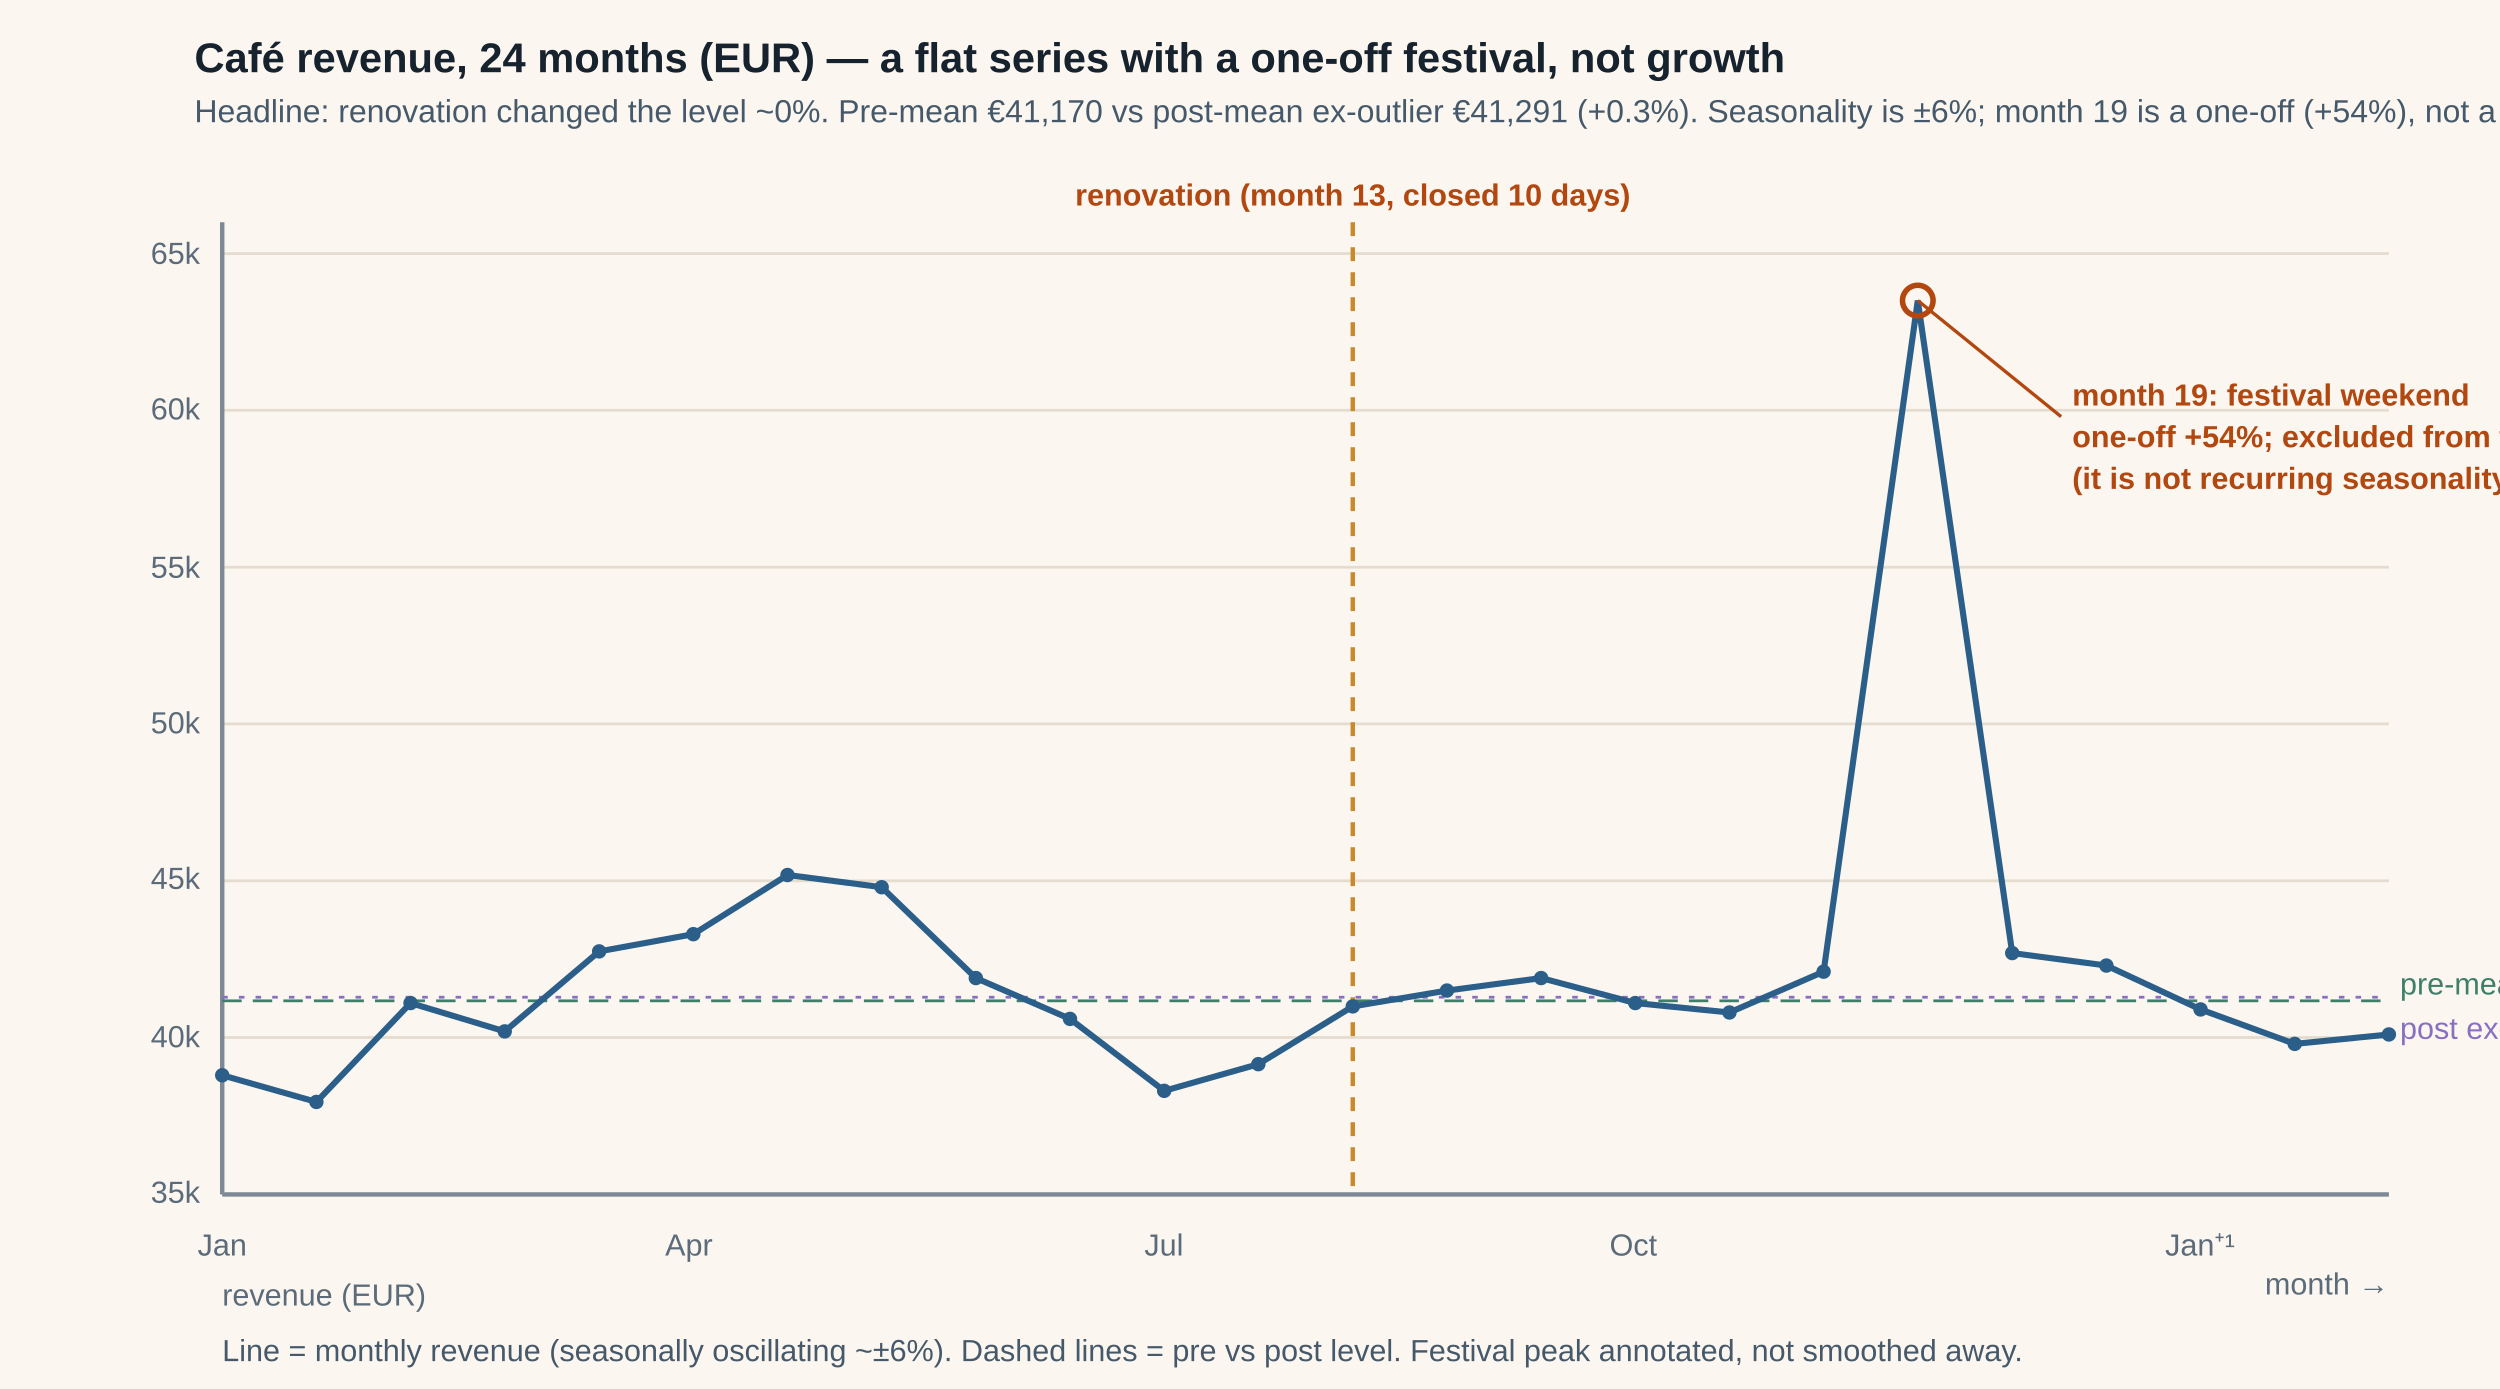
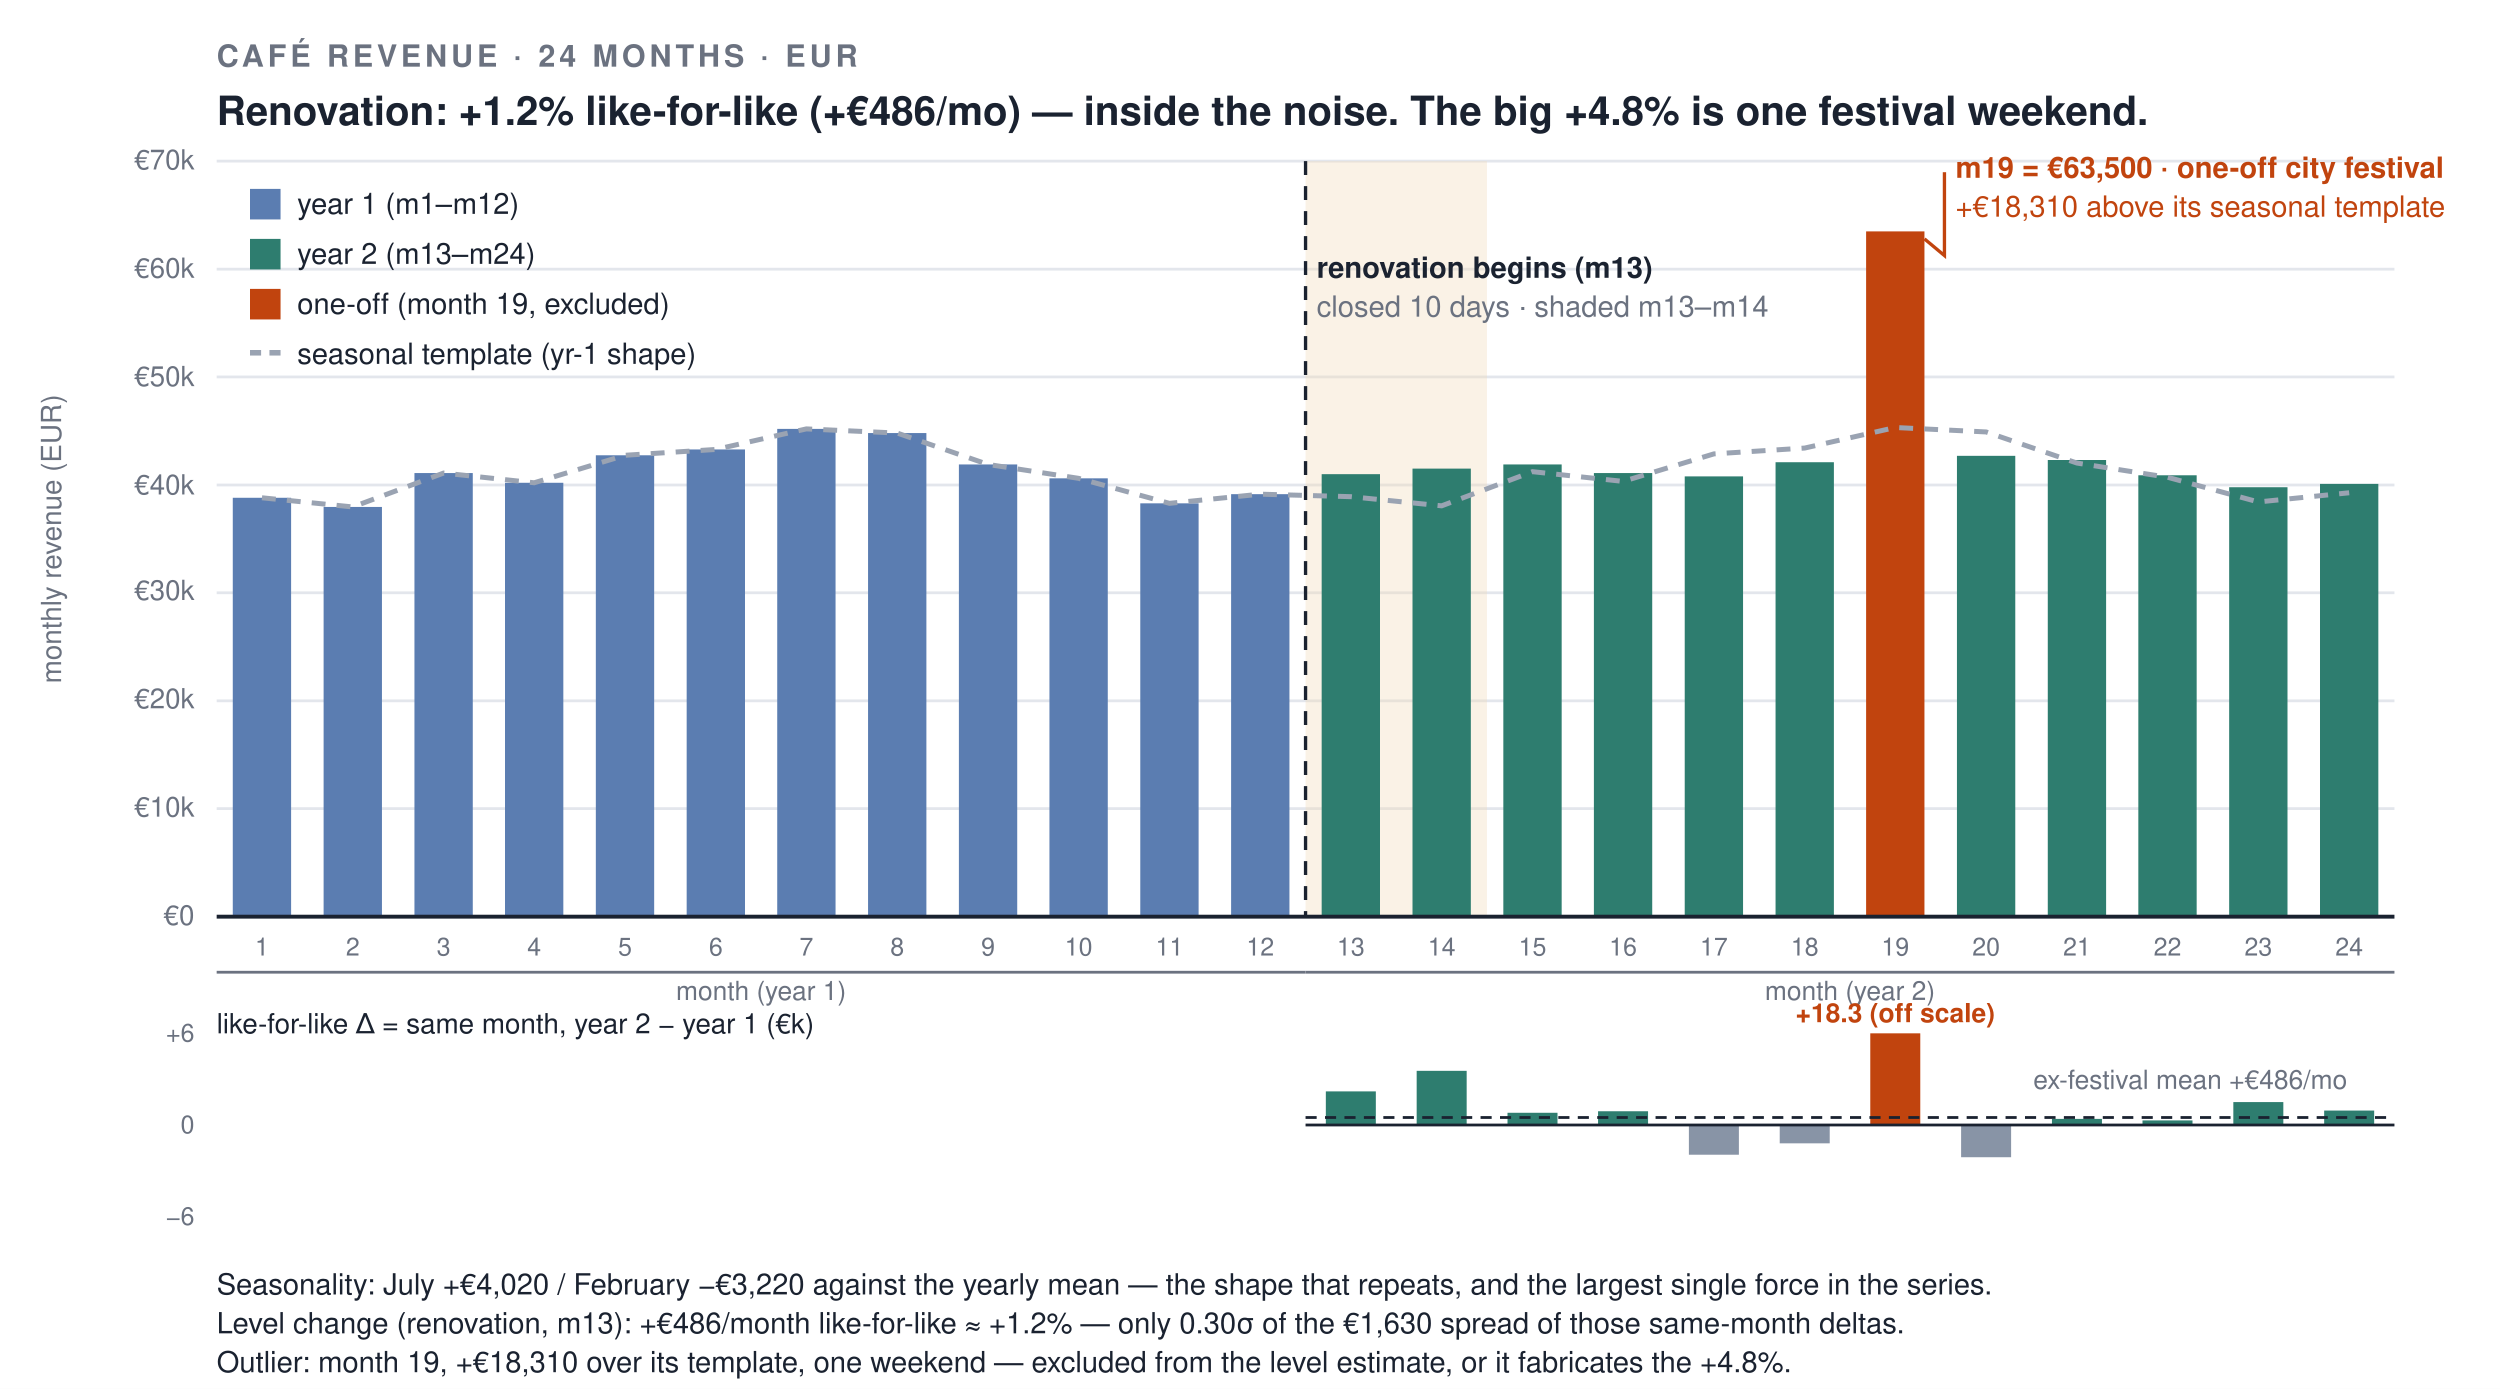
- <svg xmlns="http://www.w3.org/2000/svg" viewBox="0 0 900 500" width="900" height="500" role="img" aria-label="Café revenue, 24 months: seasonality, a modest renovation, and one festival outlier">
-   <defs>
-     <style>
-       .ax { font-family: "Segoe UI", Arial, sans-serif; fill: #5b6b7a; font-size: 11px; }
-       .ttl { font-family: "Segoe UI", Arial, sans-serif; fill: #16222e; font-weight: 700; font-size: 15px; }
-       .sub { font-family: "Segoe UI", Arial, sans-serif; fill: #46596a; font-size: 11.5px; }
-       .ann { font-family: "Segoe UI", Arial, sans-serif; fill: #b2470f; font-size: 11px; font-weight: 600; }
-       .leg { font-family: "Segoe UI", Arial, sans-serif; fill: #46596a; font-size: 11px; }
-     </style>
-   </defs>
-   <rect x="0" y="0" width="900" height="500" fill="#fbf7f0" />
-   <text class="ttl" x="70" y="26">Café revenue, 24 months (EUR) — a flat series with a one-off festival, not growth</text>
-   <text class="sub" x="70" y="44">Headline: renovation changed the level ~0%. Pre-mean €41,170 vs post-mean ex-outlier €41,291 (+0.3%). Seasonality is ±6%; month 19 is a one-off (+54%), not a trend.</text>
-   <g stroke="#e3dccf" stroke-width="1">
-     <line x1="80" y1="91.3" x2="860" y2="91.3" />
-     <line x1="80" y1="147.7" x2="860" y2="147.7" />
-     <line x1="80" y1="204.2" x2="860" y2="204.2" />
-     <line x1="80" y1="260.6" x2="860" y2="260.6" />
-     <line x1="80" y1="317.1" x2="860" y2="317.1" />
-     <line x1="80" y1="373.5" x2="860" y2="373.5" />
+ <svg xmlns="http://www.w3.org/2000/svg" viewBox="0 0 900 500" width="900" height="500" role="img" aria-label="Café revenue over 24 months: bars for year one and year two with a seasonal template, a renovation marker at month 13, the month 19 festival annotated as a one-off, and a same-month delta strip showing the level change is inside the noise.">
+   <rect width="900" height="500" fill="#ffffff" />
+   <text x="78" y="24" font-family="Segoe UI, Helvetica, Arial, sans-serif" font-size="11" font-weight="700" fill="#6b7280" letter-spacing="1.4">CAFÉ REVENUE · 24 MONTHS · EUR</text>
+   <text x="78" y="45" font-family="Segoe UI, Helvetica, Arial, sans-serif" font-size="14.5" font-weight="700" fill="#1a2230">Renovation: +1.2% like-for-like (+€486/mo) — inside the noise. The big +4.8% is one festival weekend.</text>
+   <g stroke="#e3e6ec" stroke-width="1">
+     <line x1="78" y1="58" x2="862" y2="58" />
+     <line x1="78" y1="96.9" x2="862" y2="96.9" />
+     <line x1="78" y1="135.7" x2="862" y2="135.7" />
+     <line x1="78" y1="174.6" x2="862" y2="174.6" />
+     <line x1="78" y1="213.4" x2="862" y2="213.4" />
+     <line x1="78" y1="252.3" x2="862" y2="252.3" />
+     <line x1="78" y1="291.1" x2="862" y2="291.1" />
  </g>
-   <g class="ax" text-anchor="end">
-     <text x="72" y="95">65k</text>
-     <text x="72" y="151">60k</text>
-     <text x="72" y="208">55k</text>
-     <text x="72" y="264">50k</text>
-     <text x="72" y="320">45k</text>
-     <text x="72" y="377">40k</text>
-     <text x="72" y="433">35k</text>
+   <g font-family="Segoe UI, Helvetica, Arial, sans-serif" font-size="10" fill="#6b7280" text-anchor="end">
+     <text x="70" y="61">€70k</text>
+     <text x="70" y="100">€60k</text>
+     <text x="70" y="139">€50k</text>
+     <text x="70" y="178">€40k</text>
+     <text x="70" y="216">€30k</text>
+     <text x="70" y="255">€20k</text>
+     <text x="70" y="294">€10k</text>
+     <text x="70" y="333">€0</text>
  </g>
-   <line x1="80" y1="430" x2="860" y2="430" stroke="#7d8a96" stroke-width="1.6" />
-   <line x1="80" y1="80" x2="80" y2="430" stroke="#7d8a96" stroke-width="1.6" />
-   <text class="ax" x="80" y="452" text-anchor="middle">Jan</text>
-   <text class="ax" x="248" y="452" text-anchor="middle">Apr</text>
-   <text class="ax" x="419" y="452" text-anchor="middle">Jul</text>
-   <text class="ax" x="588" y="452" text-anchor="middle">Oct</text>
-   <text class="ax" x="792" y="452" text-anchor="middle">Jan⁺¹</text>
-   <text class="ax" x="860" y="466" text-anchor="end">month →</text>
-   <text class="ax" x="80" y="470">revenue (EUR)</text>
-   <line x1="80" y1="360.3" x2="860" y2="360.3" stroke="#3f7f6a" stroke-width="1" stroke-dasharray="7 4" />
-   <text class="leg" x="864" y="358" style="fill:#3f7f6a">pre-mean 41,170</text>
-   <line x1="80" y1="359.0" x2="860" y2="359.0" stroke="#8a6fc0" stroke-width="1" stroke-dasharray="2 4" />
-   <text class="leg" x="864" y="374" style="fill:#8a6fc0">post ex-outlier 41,291</text>
-   <line x1="487" y1="80" x2="487" y2="430" stroke="#c98a2b" stroke-width="1.6" stroke-dasharray="5 4" />
-   <text class="ann" x="487" y="74" text-anchor="middle" fill="#c98a2b">renovation (month 13, closed 10 days)</text>
-   <polyline fill="none" stroke="#2b5f8a" stroke-width="2.2" points="80,387.1 113.9,396.7 147.8,361.1 181.7,371.3 215.7,342.5 249.6,336.3 283.5,315.0 317.4,319.4 351.3,352.1 385.2,366.8 419.1,392.7 453.0,383.1 487.0,362.3 520.9,356.6 554.8,352.1 588.7,361.1 622.6,364.5 656.5,349.8 690.4,108.2 724.4,343.1 758.3,347.6 792.2,363.4 826.1,375.8 860.0,372.4" />
-   <g fill="#2b5f8a">
-     <circle cx="80" cy="387.1" r="2.6" />
-     <circle cx="113.9" cy="396.7" r="2.6" />
-     <circle cx="147.8" cy="361.1" r="2.6" />
-     <circle cx="181.7" cy="371.3" r="2.6" />
-     <circle cx="215.7" cy="342.5" r="2.6" />
-     <circle cx="249.6" cy="336.3" r="2.6" />
-     <circle cx="283.5" cy="315.0" r="2.6" />
-     <circle cx="317.4" cy="319.4" r="2.6" />
-     <circle cx="351.3" cy="352.1" r="2.6" />
-     <circle cx="385.2" cy="366.8" r="2.6" />
-     <circle cx="419.1" cy="392.7" r="2.6" />
-     <circle cx="453.0" cy="383.1" r="2.6" />
-     <circle cx="487.0" cy="362.3" r="2.6" />
-     <circle cx="520.9" cy="356.6" r="2.6" />
-     <circle cx="554.8" cy="352.1" r="2.6" />
-     <circle cx="588.7" cy="361.1" r="2.6" />
-     <circle cx="622.6" cy="364.5" r="2.6" />
-     <circle cx="656.5" cy="349.8" r="2.6" />
-     <circle cx="724.4" cy="343.1" r="2.6" />
-     <circle cx="758.3" cy="347.6" r="2.6" />
-     <circle cx="792.2" cy="363.4" r="2.6" />
-     <circle cx="826.1" cy="375.8" r="2.6" />
-     <circle cx="860.0" cy="372.4" r="2.6" />
+   <text x="22" y="194" font-family="Segoe UI, Helvetica, Arial, sans-serif" font-size="10" fill="#6b7280" text-anchor="middle" transform="rotate(-90 22 194)">monthly revenue (EUR)</text>
+   <rect x="470" y="58" width="65.3" height="272" fill="#f0d9b5" opacity="0.34" />
+   <line x1="470" y1="58" x2="470" y2="330" stroke="#1a2230" stroke-width="1.2" stroke-dasharray="5 4" />
+   <text x="474" y="100" font-family="Segoe UI, Helvetica, Arial, sans-serif" font-size="10.5" font-weight="700" fill="#1a2230">renovation begins (m13)</text>
+   <text x="474" y="114" font-family="Segoe UI, Helvetica, Arial, sans-serif" font-size="10.5" fill="#6b7280">closed 10 days · shaded m13–m14</text>
+   <rect x="90" y="68" width="11" height="11" fill="#5b7db1" />
+   <text x="107" y="77" font-family="Segoe UI, Helvetica, Arial, sans-serif" font-size="10.5" fill="#1a2230">year 1 (m1–m12)</text>
+   <rect x="90" y="86" width="11" height="11" fill="#2e7d6f" />
+   <text x="107" y="95" font-family="Segoe UI, Helvetica, Arial, sans-serif" font-size="10.5" fill="#1a2230">year 2 (m13–m24)</text>
+   <rect x="90" y="104" width="11" height="11" fill="#c1440e" />
+   <text x="107" y="113" font-family="Segoe UI, Helvetica, Arial, sans-serif" font-size="10.5" fill="#1a2230">one-off (month 19, excluded)</text>
+   <line x1="90" y1="127" x2="101" y2="127" stroke="#9aa3b2" stroke-width="2" stroke-dasharray="4 3" />
+   <text x="107" y="131" font-family="Segoe UI, Helvetica, Arial, sans-serif" font-size="10.5" fill="#1a2230">seasonal template (yr-1 shape)</text>
+   <g fill="#5b7db1">
+     <rect x="83.8" y="179.2" width="21" height="150.8" />
+     <rect x="116.5" y="182.5" width="21" height="147.5" />
+     <rect x="149.2" y="170.3" width="21" height="159.7" />
+     <rect x="181.8" y="173.8" width="21" height="156.2" />
+     <rect x="214.5" y="163.9" width="21" height="166.1" />
+     <rect x="247.2" y="161.8" width="21" height="168.2" />
+     <rect x="279.8" y="154.4" width="21" height="175.6" />
+     <rect x="312.5" y="155.9" width="21" height="174.1" />
+     <rect x="345.2" y="167.2" width="21" height="162.8" />
+     <rect x="377.8" y="172.2" width="21" height="157.8" />
+     <rect x="410.5" y="181.2" width="21" height="148.8" />
+     <rect x="443.2" y="177.9" width="21" height="152.1" />
  </g>
-   <circle cx="690.4" cy="108.2" r="5.5" fill="none" stroke="#b2470f" stroke-width="2" />
-   <line x1="690.4" y1="108.2" x2="742" y2="150" stroke="#b2470f" stroke-width="1.2" />
-   <text class="ann" x="746" y="146">month 19: festival weekend</text>
-   <text class="ann" x="746" y="161">one-off +54%; excluded from trend</text>
-   <text class="ann" x="746" y="176">(it is not recurring seasonality)</text>
-   <g class="leg">
-     <rect x="80" y="478" width="0" height="0" fill="none" />
-     <text x="80" y="490">Line = monthly revenue (seasonally oscillating ~±6%). Dashed lines = pre vs post level. Festival peak annotated, not smoothed away.</text>
+   <g fill="#2e7d6f">
+     <rect x="475.8" y="170.7" width="21" height="159.3" />
+     <rect x="508.5" y="168.7" width="21" height="161.3" />
+     <rect x="541.2" y="167.2" width="21" height="162.8" />
+     <rect x="573.8" y="170.3" width="21" height="159.7" />
+     <rect x="606.5" y="171.5" width="21" height="158.5" />
+     <rect x="639.2" y="166.4" width="21" height="163.6" />
+     <rect x="671.8" y="83.3" width="21" height="246.7" fill="#c1440e" />
+     <rect x="704.5" y="164.1" width="21" height="165.9" />
+     <rect x="737.2" y="165.6" width="21" height="164.4" />
+     <rect x="769.8" y="171.1" width="21" height="158.9" />
+     <rect x="802.5" y="175.4" width="21" height="154.6" />
+     <rect x="835.2" y="174.2" width="21" height="155.8" />
  </g>
+   <polyline fill="none" stroke="#9aa3b2" stroke-width="1.8" stroke-dasharray="5 4" points="94.3,179.2 127,182.5 159.7,170.3 192.3,173.8 225,163.9 257.7,161.8 290.3,154.4 323,155.9 355.7,167.2 388.3,172.2 421,181.2 453.7,177.9 486.3,178.8 519,182.1 551.7,169.8 584.3,173.3 617,163.4 649.7,161.3 682.3,153.9 715,155.5 747.7,166.7 780.3,171.8 813,180.7 845.7,177.4" />
+   <polyline fill="none" stroke="#c1440e" stroke-width="1.2" points="692.8,86 700,92 700,62" />
+   <text x="704" y="64" font-family="Segoe UI, Helvetica, Arial, sans-serif" font-size="10.5" font-weight="700" fill="#c1440e">m19 = €63,500 · one-off city festival</text>
+   <text x="704" y="78" font-family="Segoe UI, Helvetica, Arial, sans-serif" font-size="10.5" fill="#c1440e">+€18,310 above its seasonal template</text>
+   <line x1="78" y1="330" x2="862" y2="330" stroke="#1a2230" stroke-width="1.4" />
+   <g font-family="Segoe UI, Helvetica, Arial, sans-serif" font-size="9" fill="#6b7280" text-anchor="middle">
+     <text x="94.3" y="344">1</text>
+     <text x="127" y="344">2</text>
+     <text x="159.7" y="344">3</text>
+     <text x="192.3" y="344">4</text>
+     <text x="225" y="344">5</text>
+     <text x="257.7" y="344">6</text>
+     <text x="290.3" y="344">7</text>
+     <text x="323" y="344">8</text>
+     <text x="355.7" y="344">9</text>
+     <text x="388.3" y="344">10</text>
+     <text x="421" y="344">11</text>
+     <text x="453.7" y="344">12</text>
+     <text x="486.3" y="344">13</text>
+     <text x="519" y="344">14</text>
+     <text x="551.7" y="344">15</text>
+     <text x="584.3" y="344">16</text>
+     <text x="617" y="344">17</text>
+     <text x="649.7" y="344">18</text>
+     <text x="682.3" y="344">19</text>
+     <text x="715" y="344">20</text>
+     <text x="747.7" y="344">21</text>
+     <text x="780.3" y="344">22</text>
+     <text x="813" y="344">23</text>
+     <text x="845.7" y="344">24</text>
+   </g>
+   <line x1="78" y1="350" x2="470" y2="350" stroke="#6b7280" stroke-width="1" />
+   <line x1="470" y1="350" x2="862" y2="350" stroke="#6b7280" stroke-width="1" />
+   <text x="274" y="360" font-family="Segoe UI, Helvetica, Arial, sans-serif" font-size="9.5" fill="#6b7280" text-anchor="middle">month (year 1)</text>
+   <text x="666" y="360" font-family="Segoe UI, Helvetica, Arial, sans-serif" font-size="9.5" fill="#6b7280" text-anchor="middle">month (year 2)</text>
+   <text x="78" y="372" font-family="Segoe UI, Helvetica, Arial, sans-serif" font-size="10" fill="#1a2230">like-for-like Δ = same month, year 2 − year 1 (€k)</text>
+   <g font-family="Segoe UI, Helvetica, Arial, sans-serif" font-size="9" fill="#6b7280" text-anchor="end">
+     <text x="70" y="375">+6</text>
+     <text x="70" y="408">0</text>
+     <text x="70" y="441">−6</text>
+   </g>
+   <g fill="#2e7d6f">
+     <rect x="477.3" y="392.9" width="18" height="12.1" />
+     <rect x="510" y="385.5" width="18" height="19.5" />
+     <rect x="542.7" y="400.6" width="18" height="4.4" />
+     <rect x="575.3" y="400.05" width="18" height="5" />
+     <rect x="738.7" y="402.8" width="18" height="2.2" />
+     <rect x="771.3" y="403.35" width="18" height="1.7" />
+     <rect x="804" y="396.75" width="18" height="8.3" />
+     <rect x="836.7" y="399.8" width="18" height="5.2" />
+   </g>
+   <g fill="#8894a6">
+     <rect x="608" y="405" width="18" height="10.7" />
+     <rect x="640.7" y="405" width="18" height="6.6" />
+     <rect x="706" y="405" width="18" height="11.6" />
+   </g>
+   <rect x="673.3" y="372" width="18" height="33" fill="#c1440e" />
+   <text x="682.3" y="368" font-family="Segoe UI, Helvetica, Arial, sans-serif" font-size="9.5" font-weight="700" fill="#c1440e" text-anchor="middle">+18.3 (off scale)</text>
+   <line x1="470" y1="405" x2="862" y2="405" stroke="#1a2230" stroke-width="1" />
+   <line x1="470" y1="402.3" x2="862" y2="402.3" stroke="#1a2230" stroke-width="1" stroke-dasharray="4 3" />
+   <text x="845" y="392" font-family="Segoe UI, Helvetica, Arial, sans-serif" font-size="9.5" fill="#6b7280" text-anchor="end">ex-festival mean +€486/mo</text>
+   <text x="78" y="466" font-family="Segoe UI, Helvetica, Arial, sans-serif" font-size="10.5" fill="#1a2230">Seasonality: July +€4,020 / February −€3,220 against the yearly mean — the shape that repeats, and the largest single force in the series.</text>
+   <text x="78" y="480" font-family="Segoe UI, Helvetica, Arial, sans-serif" font-size="10.5" fill="#1a2230">Level change (renovation, m13): +€486/month like-for-like ≈ +1.2% — only 0.30σ of the €1,630 spread of those same-month deltas.</text>
+   <text x="78" y="494" font-family="Segoe UI, Helvetica, Arial, sans-serif" font-size="10.5" fill="#1a2230">Outlier: month 19, +€18,310 over its template, one weekend — excluded from the level estimate, or it fabricates the +4.8%.</text>
</svg>
